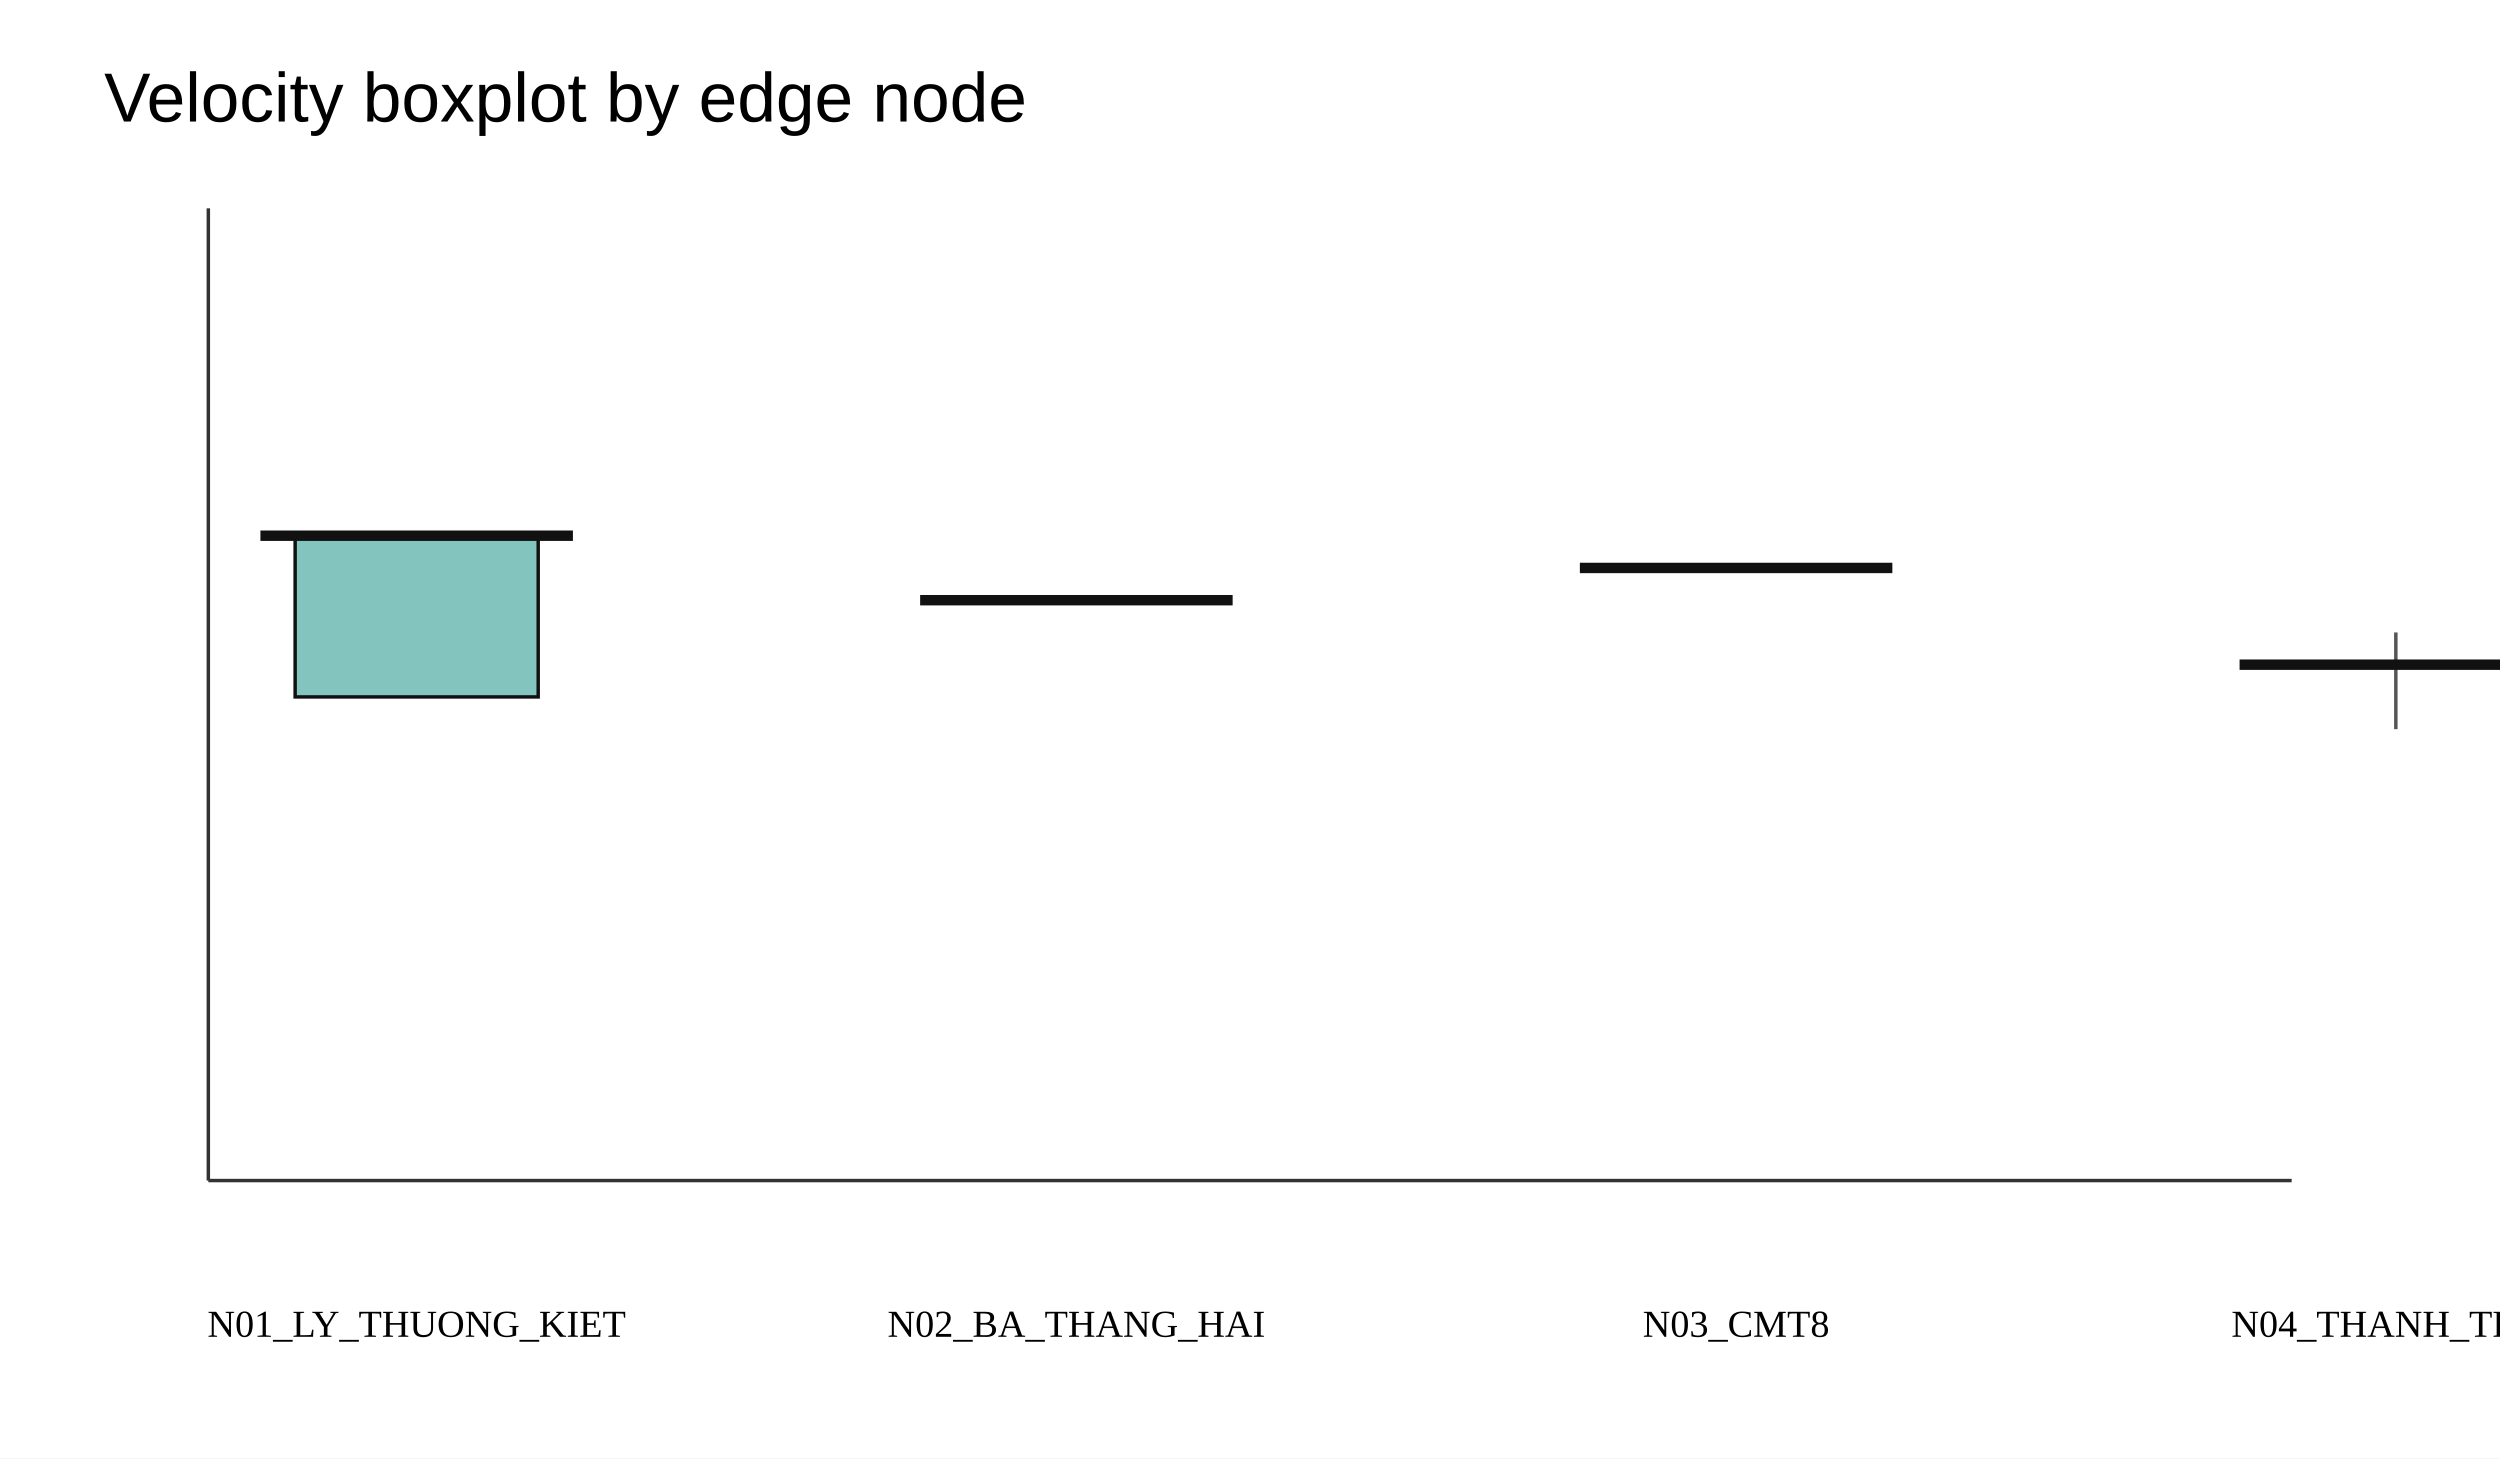
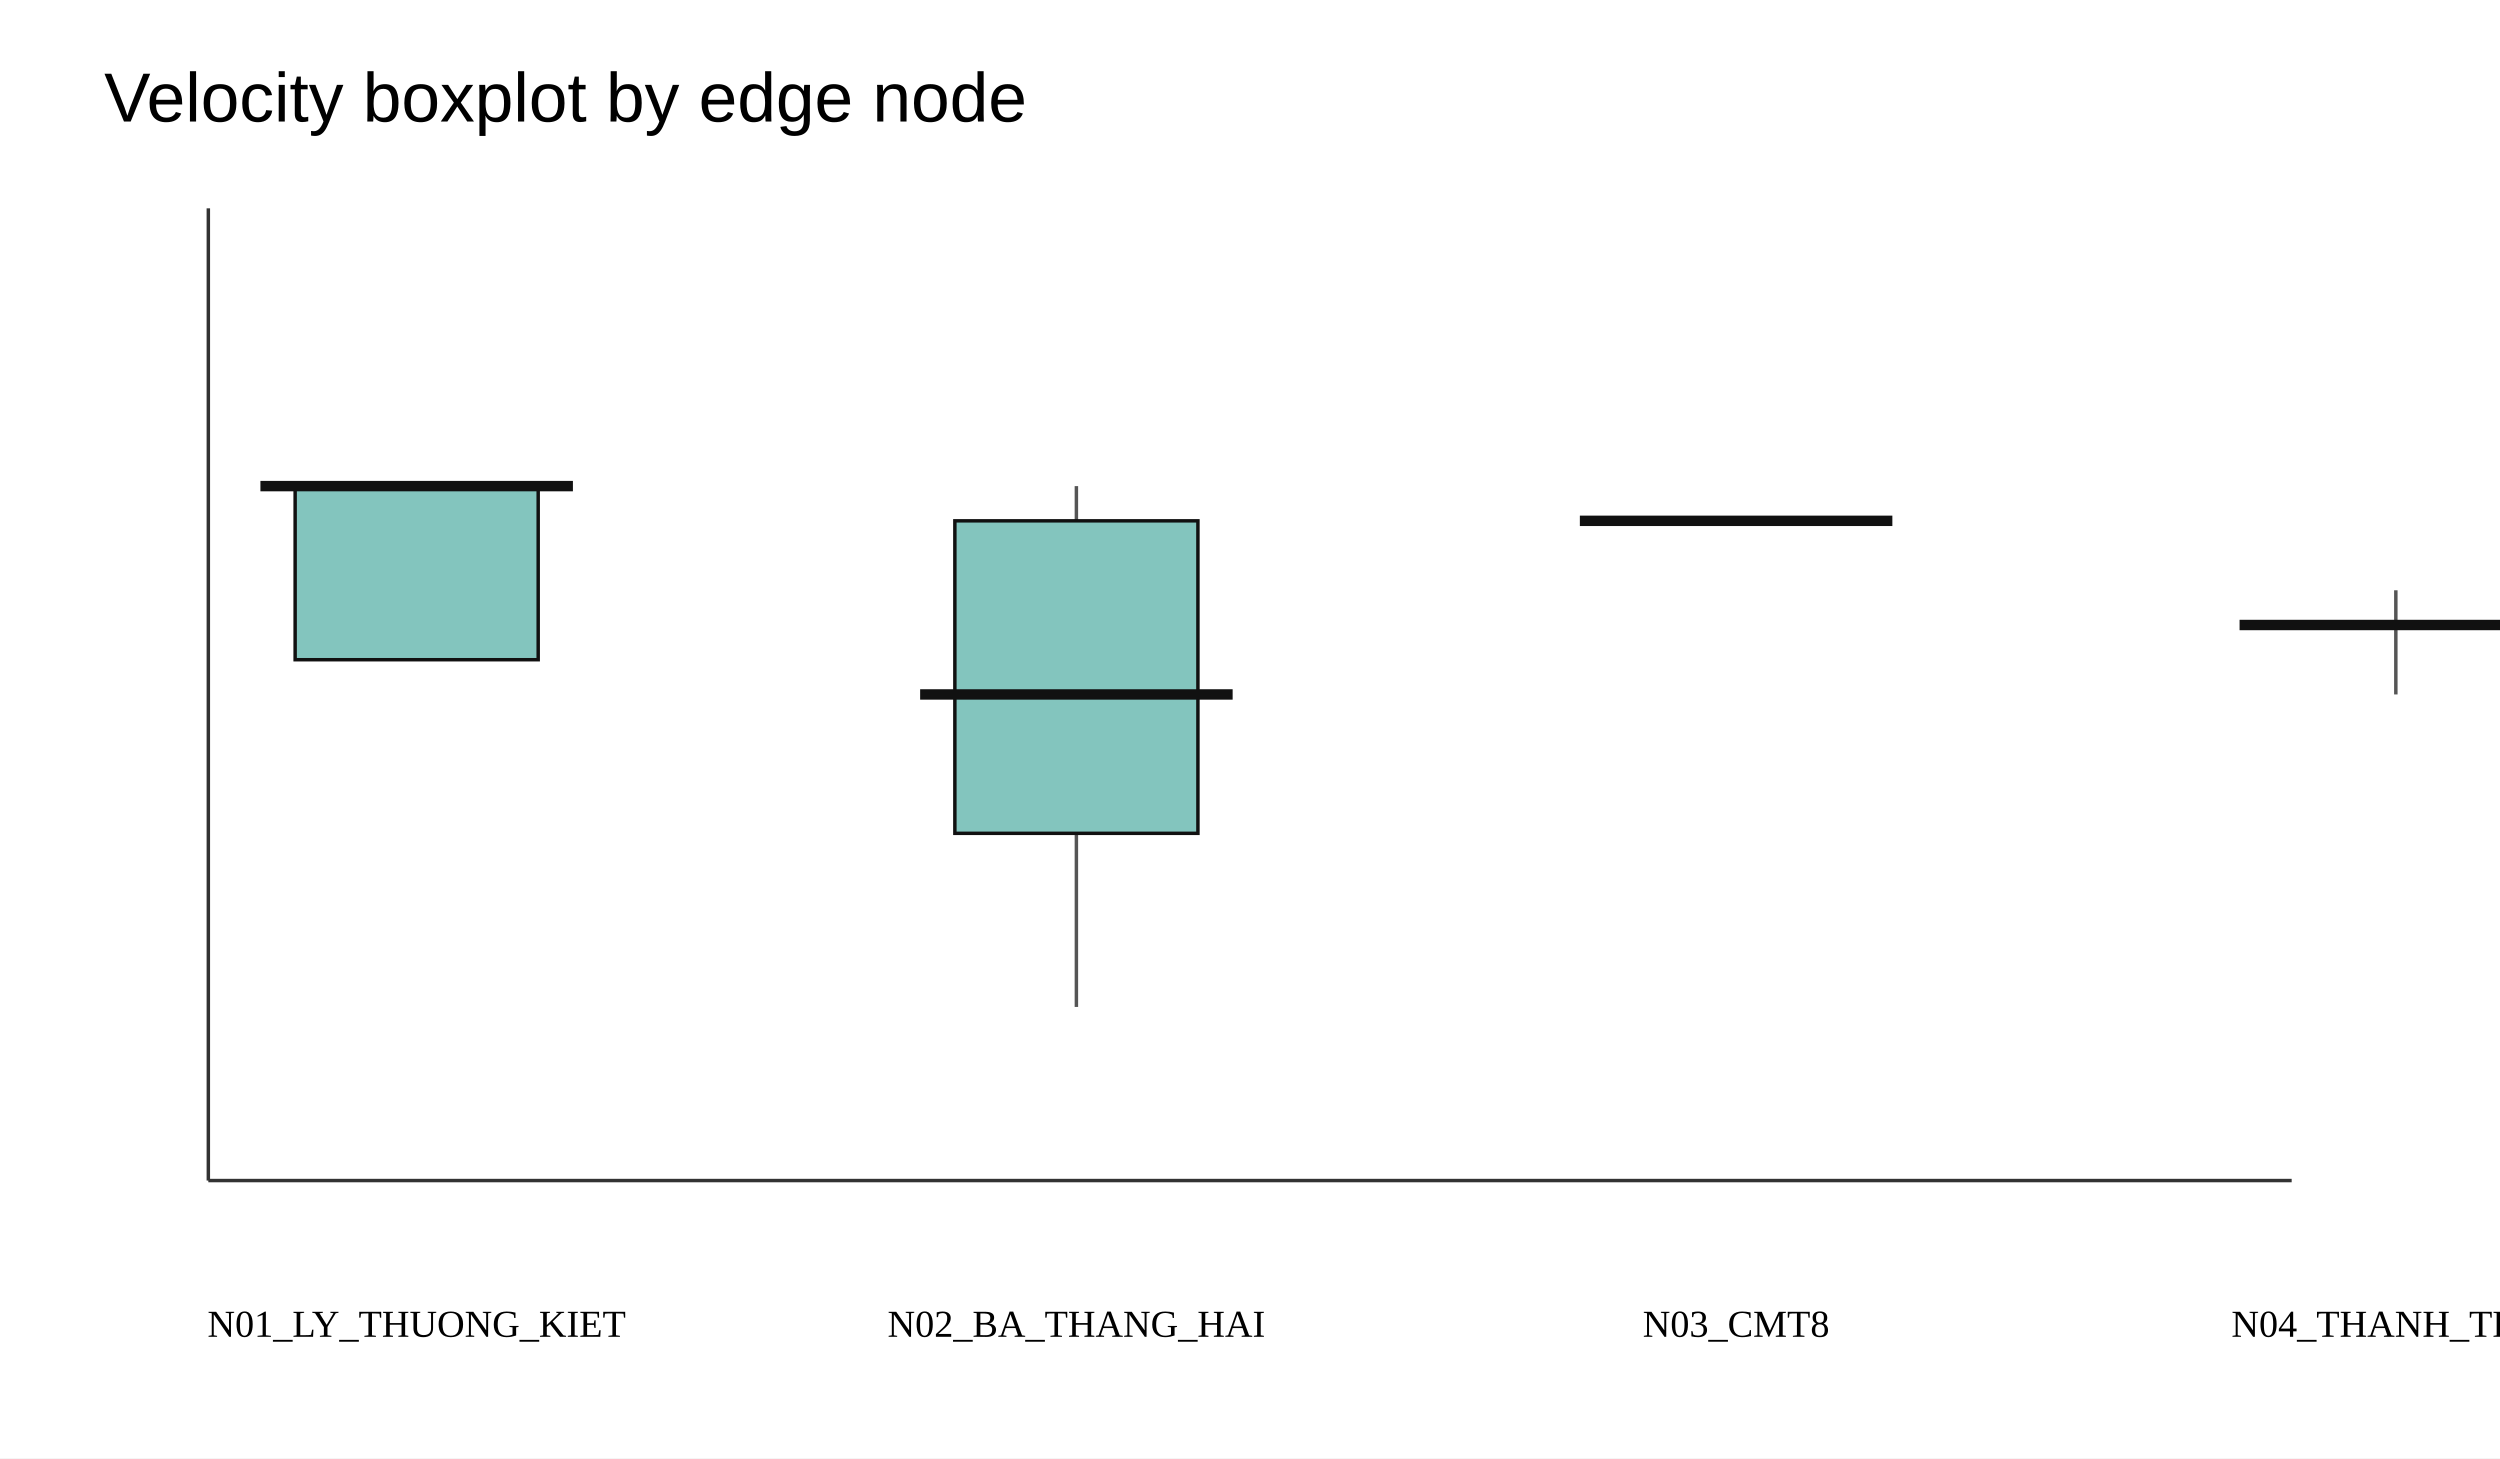
<svg xmlns="http://www.w3.org/2000/svg" width="720" height="420">
  <rect width="100%" height="100%" fill="white" />
  <text x="30" y="35" font-size="20" font-family="Arial">Velocity boxplot by edge node</text>
  <line x1="60" x2="660" y1="340" y2="340" stroke="#333" />
  <line x1="60" x2="60" y1="60" y2="340" stroke="#333" />
-   <line x1="120" x2="120" y1="200.714" y2="154.286" stroke="#555" />
-   <rect x="85" y="154.286" width="70" height="46.429" fill="#83c5be" stroke="#111" />
-   <line x1="75" x2="165" y1="154.286" y2="154.286" stroke="#111" stroke-width="3" />
+   <line x1="120" x2="120" y1="190.0" y2="140.0" stroke="#555" />
+   <rect x="85" y="140.0" width="70" height="50.0" fill="#83c5be" stroke="#111" />
+   <line x1="75" x2="165" y1="140.0" y2="140.0" stroke="#111" stroke-width="3" />
  <text x="120" y="385" text-anchor="middle" font-size="11">N01_LY_THUONG_KIET</text>
-   <line x1="310" x2="310" y1="172.857" y2="172.857" stroke="#555" />
-   <rect x="275" y="172.857" width="70" height="0.0" fill="#83c5be" stroke="#111" />
-   <line x1="265" x2="355" y1="172.857" y2="172.857" stroke="#111" stroke-width="3" />
+   <line x1="310" x2="310" y1="290.0" y2="140.0" stroke="#555" />
+   <rect x="275" y="150.0" width="70" height="90.0" fill="#83c5be" stroke="#111" />
+   <line x1="265" x2="355" y1="200.0" y2="200.0" stroke="#111" stroke-width="3" />
  <text x="310" y="385" text-anchor="middle" font-size="11">N02_BA_THANG_HAI</text>
-   <line x1="500" x2="500" y1="163.571" y2="163.571" stroke="#555" />
-   <rect x="465" y="163.571" width="70" height="0.0" fill="#83c5be" stroke="#111" />
-   <line x1="455" x2="545" y1="163.571" y2="163.571" stroke="#111" stroke-width="3" />
+   <line x1="500" x2="500" y1="150.0" y2="150.0" stroke="#555" />
+   <rect x="465" y="150.0" width="70" height="0.0" fill="#83c5be" stroke="#111" />
+   <line x1="455" x2="545" y1="150.0" y2="150.0" stroke="#111" stroke-width="3" />
  <text x="500" y="385" text-anchor="middle" font-size="11">N03_CMT8</text>
-   <line x1="690" x2="690" y1="210.0" y2="182.143" stroke="#555" />
-   <rect x="655" y="191.429" width="70" height="0.0" fill="#83c5be" stroke="#111" />
-   <line x1="645" x2="735" y1="191.429" y2="191.429" stroke="#111" stroke-width="3" />
+   <line x1="690" x2="690" y1="200.0" y2="170.0" stroke="#555" />
+   <rect x="655" y="180.0" width="70" height="0.0" fill="#83c5be" stroke="#111" />
+   <line x1="645" x2="735" y1="180.0" y2="180.0" stroke="#111" stroke-width="3" />
  <text x="690" y="385" text-anchor="middle" font-size="11">N04_THANH_THAI</text>
-   <line x1="880" x2="880" y1="200.714" y2="191.429" stroke="#555" />
-   <rect x="845" y="200.714" width="70" height="0.0" fill="#83c5be" stroke="#111" />
-   <line x1="835" x2="925" y1="200.714" y2="200.714" stroke="#111" stroke-width="3" />
+   <line x1="880" x2="880" y1="190.0" y2="180.0" stroke="#555" />
+   <rect x="845" y="190.0" width="70" height="0.0" fill="#83c5be" stroke="#111" />
+   <line x1="835" x2="925" y1="190.0" y2="190.0" stroke="#111" stroke-width="3" />
  <text x="880" y="385" text-anchor="middle" font-size="11">N05_TO_HIEN_THANH</text>
-   <line x1="1070" x2="1070" y1="200.714" y2="80.0" stroke="#555" />
-   <rect x="1035" y="154.286" width="70" height="37.143" fill="#83c5be" stroke="#111" />
-   <line x1="1025" x2="1115" y1="182.143" y2="182.143" stroke="#111" stroke-width="3" />
+   <line x1="1070" x2="1070" y1="170.0" y2="140.0" stroke="#555" />
+   <rect x="1035" y="140.0" width="70" height="30.0" fill="#83c5be" stroke="#111" />
+   <line x1="1025" x2="1115" y1="170.0" y2="170.0" stroke="#111" stroke-width="3" />
  <text x="1070" y="385" text-anchor="middle" font-size="11">N06_NGUYEN_TRI_PHUONG</text>
-   <line x1="1260" x2="1260" y1="275.0" y2="172.857" stroke="#555" />
-   <rect x="1225" y="191.429" width="70" height="18.571" fill="#83c5be" stroke="#111" />
-   <line x1="1215" x2="1305" y1="210.0" y2="210.0" stroke="#111" stroke-width="3" />
+   <line x1="1260" x2="1260" y1="270.0" y2="160.0" stroke="#555" />
+   <rect x="1225" y="180.0" width="70" height="20.0" fill="#83c5be" stroke="#111" />
+   <line x1="1215" x2="1305" y1="200.0" y2="200.0" stroke="#111" stroke-width="3" />
  <text x="1260" y="385" text-anchor="middle" font-size="11">N07_SU_VAN_HANH</text>
-   <line x1="1450" x2="1450" y1="98.571" y2="98.571" stroke="#555" />
-   <rect x="1415" y="98.571" width="70" height="0.0" fill="#83c5be" stroke="#111" />
-   <line x1="1405" x2="1495" y1="98.571" y2="98.571" stroke="#111" stroke-width="3" />
+   <line x1="1450" x2="1450" y1="80.0" y2="80.0" stroke="#555" />
+   <rect x="1415" y="80.0" width="70" height="0.0" fill="#83c5be" stroke="#111" />
+   <line x1="1405" x2="1495" y1="80.0" y2="80.0" stroke="#111" stroke-width="3" />
  <text x="1450" y="385" text-anchor="middle" font-size="11">N08_DIEN_BIEN_PHU</text>
-   <line x1="1640" x2="1640" y1="145.0" y2="117.143" stroke="#555" />
-   <rect x="1605" y="117.143" width="70" height="27.857" fill="#83c5be" stroke="#111" />
-   <line x1="1595" x2="1685" y1="145.0" y2="145.0" stroke="#111" stroke-width="3" />
+   <line x1="1640" x2="1640" y1="250.0" y2="100.0" stroke="#555" />
+   <rect x="1605" y="100.0" width="70" height="30.0" fill="#83c5be" stroke="#111" />
+   <line x1="1595" x2="1685" y1="130.0" y2="130.0" stroke="#111" stroke-width="3" />
  <text x="1640" y="385" text-anchor="middle" font-size="11">N09_CONG_HOA</text>
-   <line x1="1830" x2="1830" y1="340.0" y2="154.286" stroke="#555" />
-   <rect x="1795" y="154.286" width="70" height="0.0" fill="#83c5be" stroke="#111" />
-   <line x1="1785" x2="1875" y1="154.286" y2="154.286" stroke="#111" stroke-width="3" />
+   <line x1="1830" x2="1830" y1="340.0" y2="140.0" stroke="#555" />
+   <rect x="1795" y="140.0" width="70" height="0.0" fill="#83c5be" stroke="#111" />
+   <line x1="1785" x2="1875" y1="140.0" y2="140.0" stroke="#111" stroke-width="3" />
  <text x="1830" y="385" text-anchor="middle" font-size="11">N10_TRUONG_CHINH</text>
</svg>
